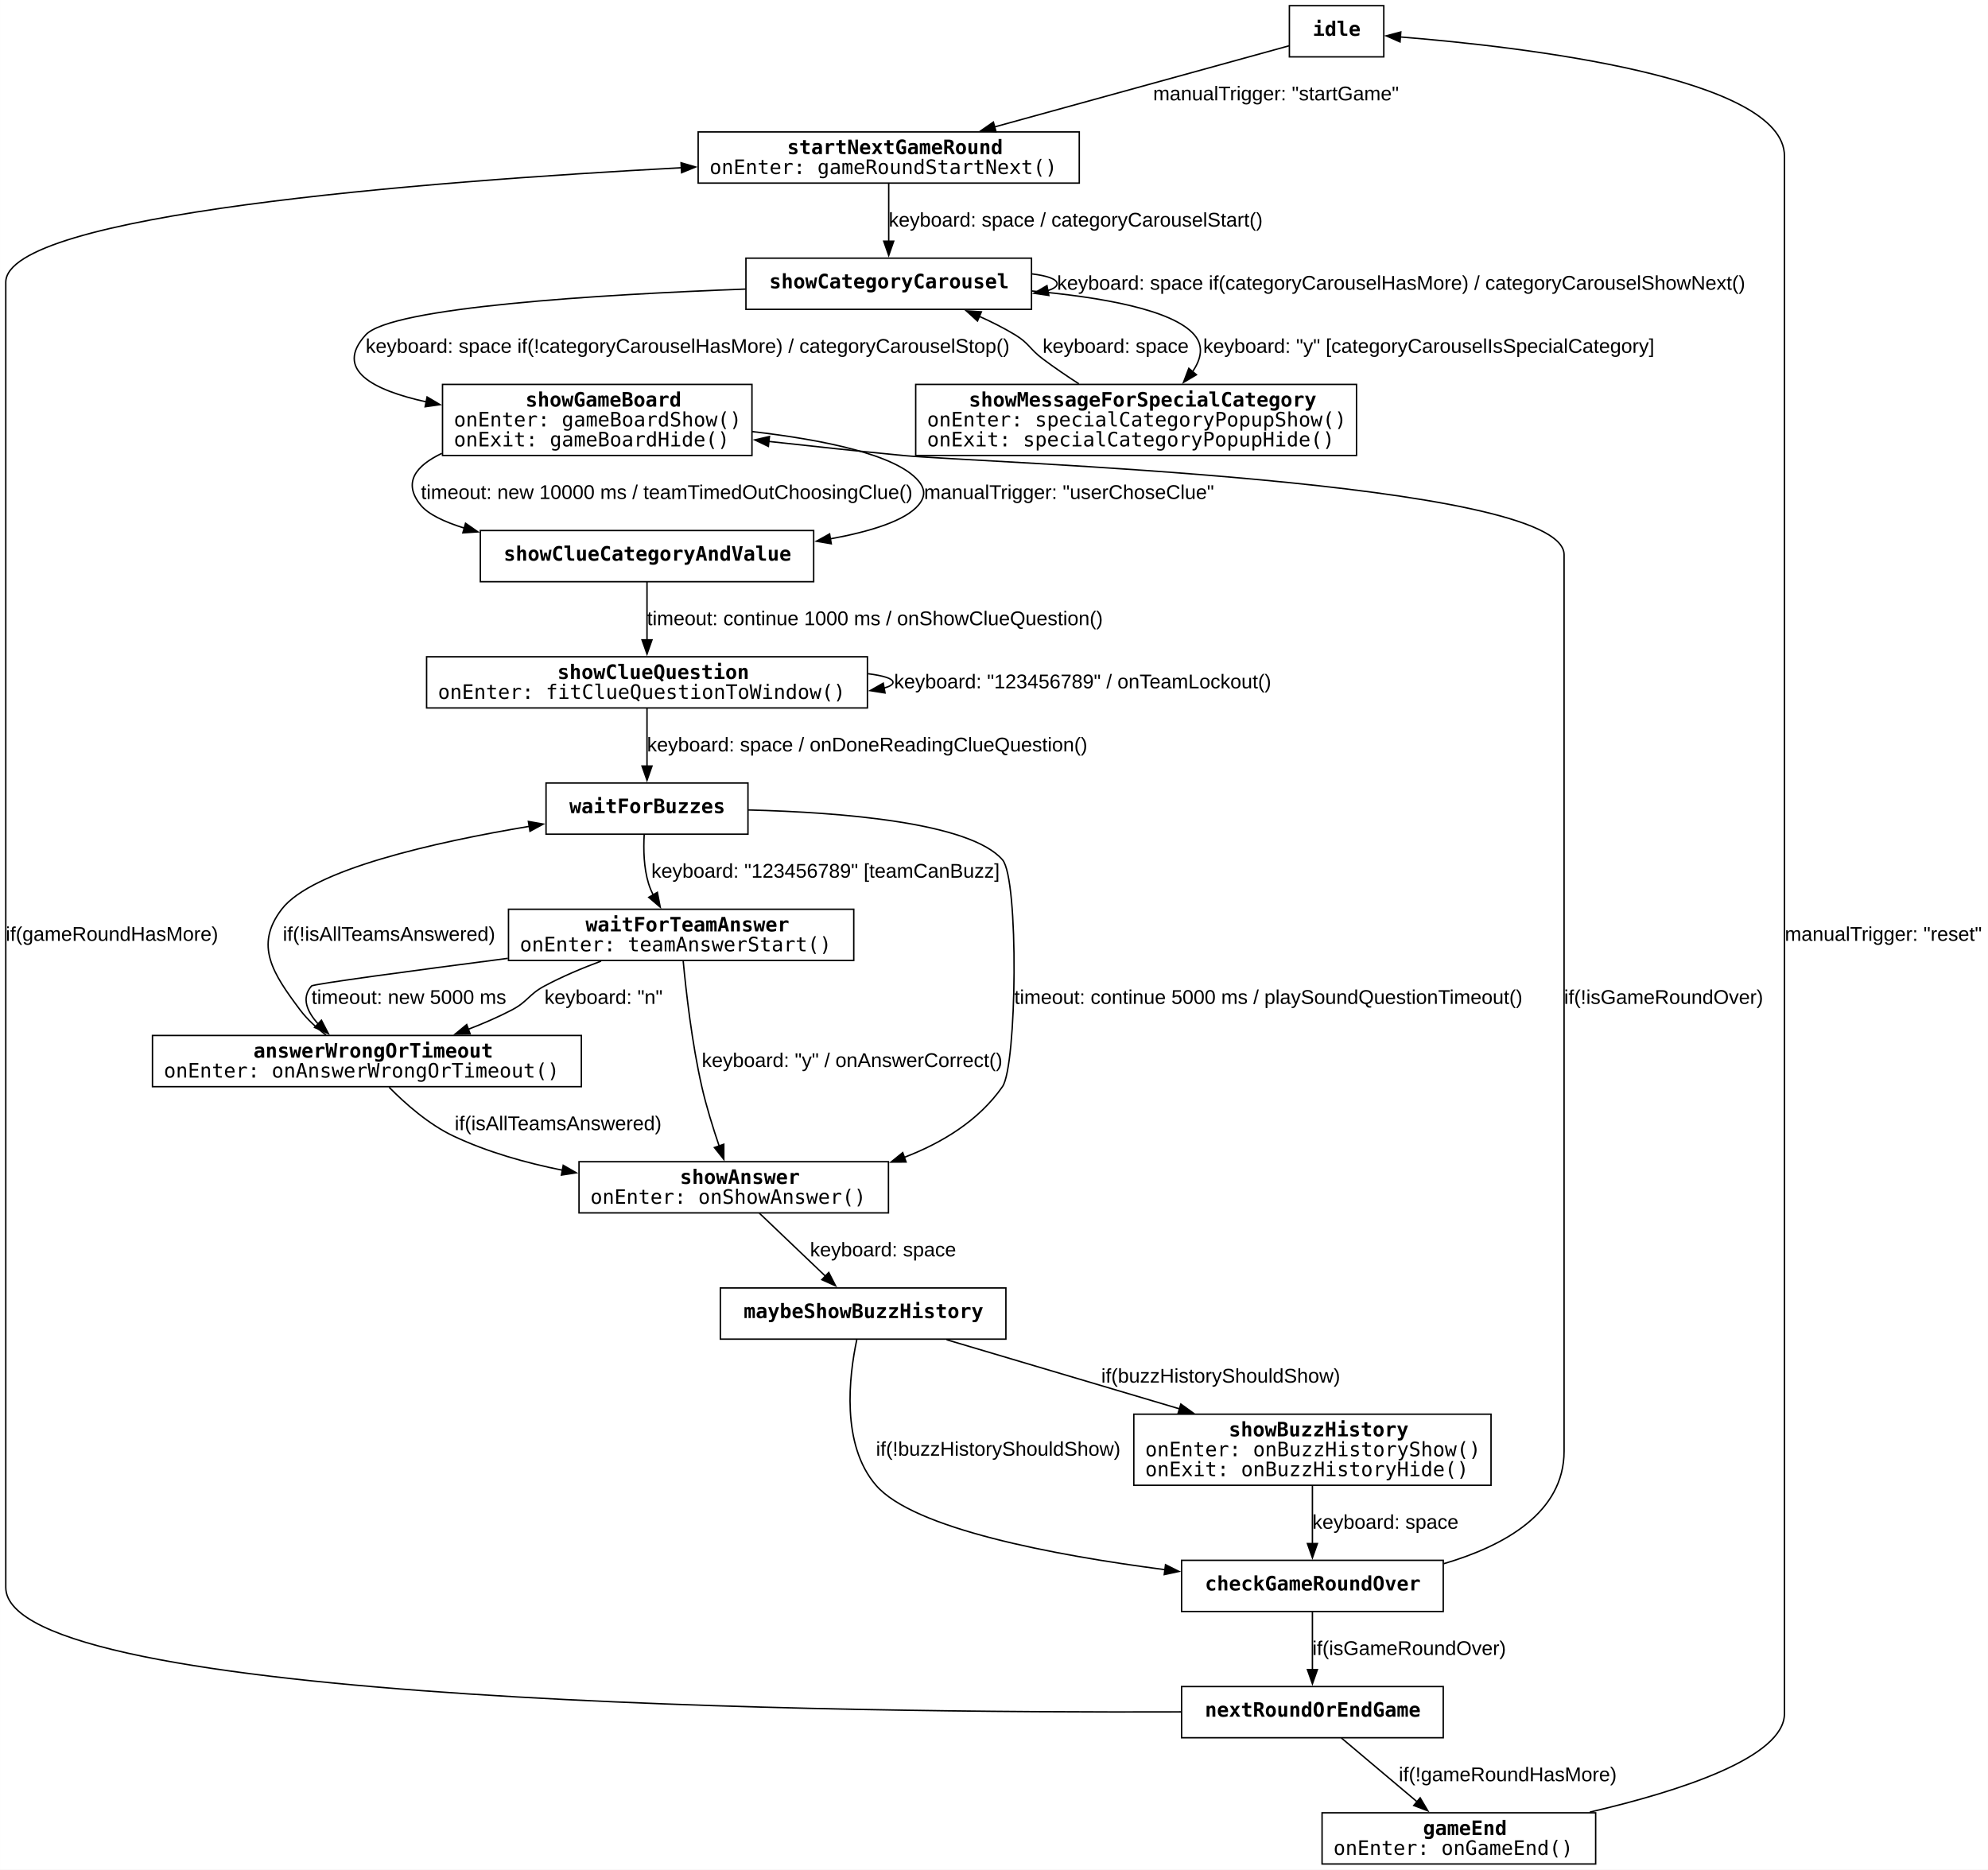
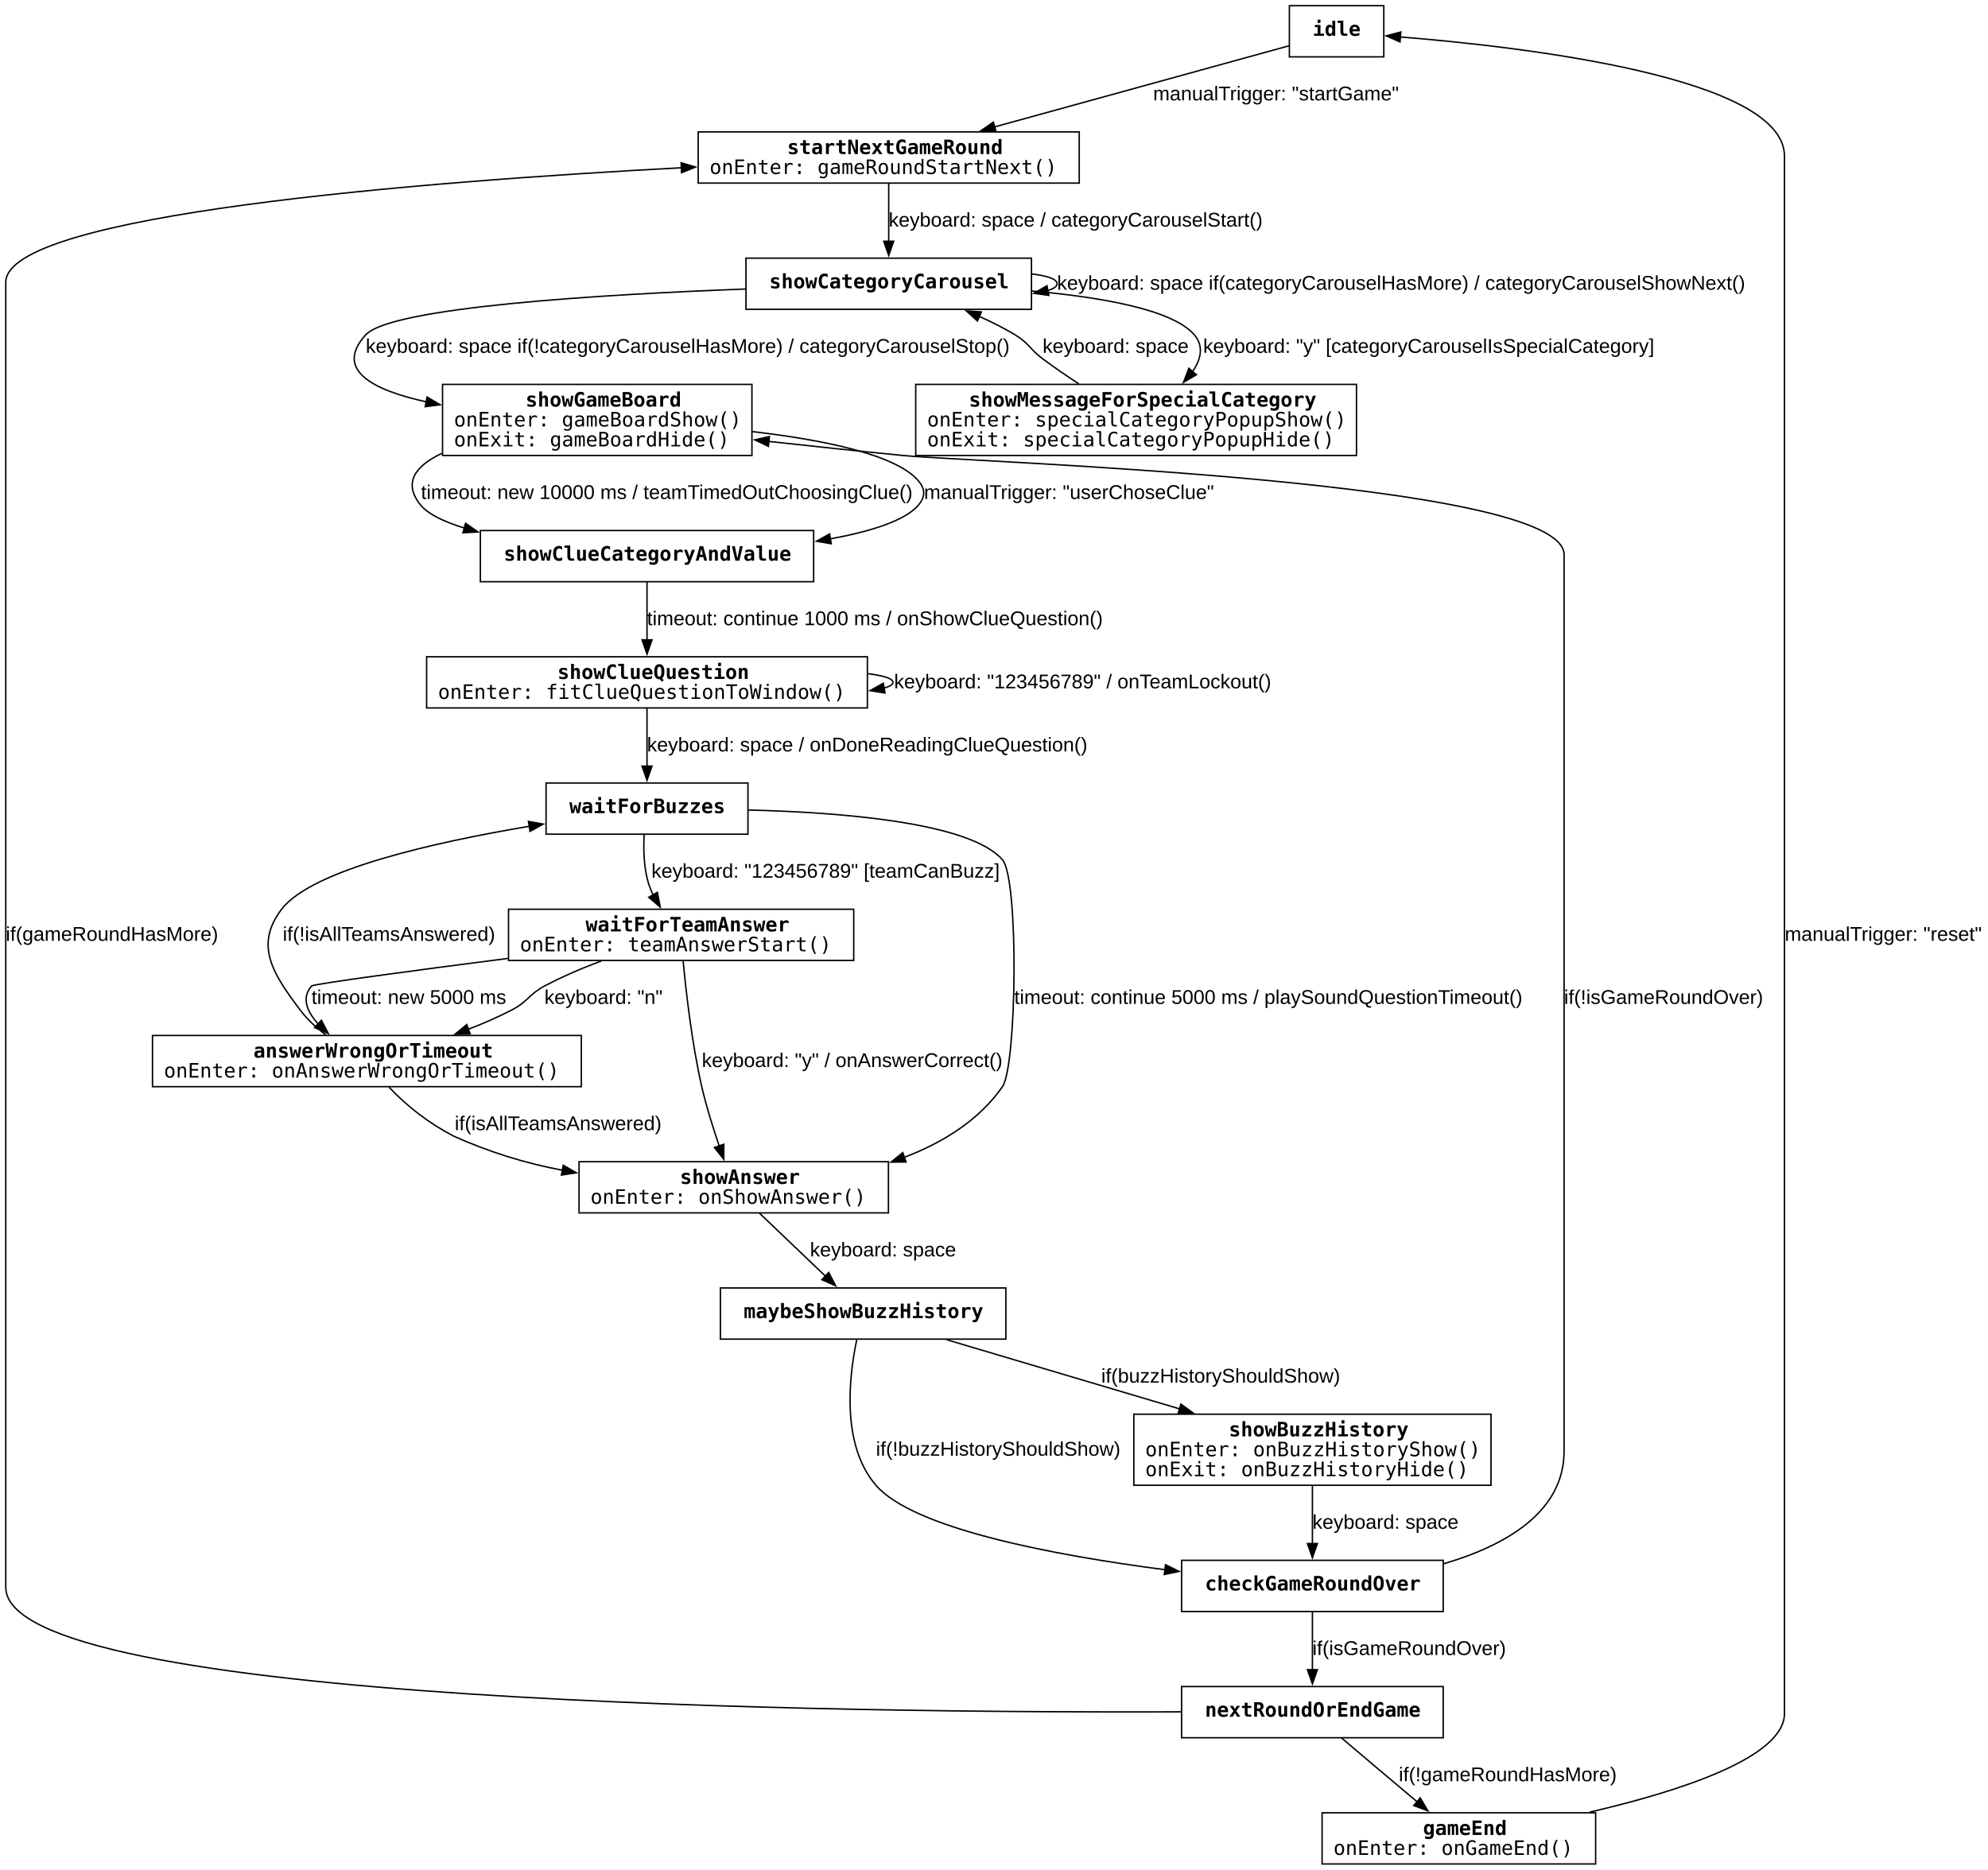
- <svg xmlns="http://www.w3.org/2000/svg" width="1398pt" height="1315pt" viewBox="0.00 0.00 1398.10 1315.20">
-   <g id="jeopardy" class="graph" transform="scale(1 1) rotate(0) translate(4 1311.2)">
-     <polygon fill="white" stroke="none" points="-4,4 -4,-1311.2 1394.1,-1311.2 1394.1,4 -4,4" />
-     <g id="idle" class="node">
-       <polygon fill="none" stroke="black" points="969.2,-1307.2 902.8,-1307.2 902.8,-1271.2 969.2,-1271.2 969.2,-1307.2" />
-       <text text-anchor="start" x="910.8" y="-1286" font-family="monospace,monospace" font-size="14.00"> </text>
-       <text text-anchor="start" x="919.2" y="-1286" font-family="monospace,monospace" font-weight="bold" font-size="14.00">idle</text>
-       <text text-anchor="start" x="952.8" y="-1286" font-family="monospace,monospace" font-size="14.00"> </text>
-     </g>
-     <g id="startNextGameRound" class="node">
-       <polygon fill="none" stroke="black" points="755.02,-1218.4 486.98,-1218.4 486.98,-1182.4 755.02,-1182.4 755.02,-1218.4" />
-       <text text-anchor="start" x="541.19" y="-1202.8" font-family="monospace,monospace" font-size="14.00"> </text>
-       <text text-anchor="start" x="549.59" y="-1202.8" font-family="monospace,monospace" font-weight="bold" font-size="14.00">startNextGameRound</text>
-       <text text-anchor="start" x="494.98" y="-1188.8" font-family="monospace,monospace" font-size="14.00">onEnter: gameRoundStartNext() </text>
-     </g>
-     <g id="idle_to_startNextGameRound" class="edge">
-       <path fill="none" stroke="black" d="M902.59,-1278.99C853.54,-1265.48 760.78,-1239.92 695.14,-1221.83" />
-       <polygon fill="black" stroke="black" points="696.47,-1218.57 685.9,-1219.28 694.61,-1225.32 696.47,-1218.57" />
-       <text text-anchor="middle" x="893.38" y="-1240.6" font-family="Arial" font-size="14.00">manualTrigger: "startGame"</text>
-     </g>
-     <g id="showCategoryCarousel" class="node">
-       <polygon fill="none" stroke="black" points="721.42,-1129.6 520.58,-1129.6 520.58,-1093.6 721.42,-1093.6 721.42,-1129.6" />
-       <text text-anchor="start" x="528.58" y="-1108.4" font-family="monospace,monospace" font-size="14.00"> </text>
-       <text text-anchor="start" x="536.99" y="-1108.4" font-family="monospace,monospace" font-weight="bold" font-size="14.00">showCategoryCarousel</text>
-       <text text-anchor="start" x="705.01" y="-1108.4" font-family="monospace,monospace" font-size="14.00"> </text>
-     </g>
-     <g id="startNextGameRound_to_showCategoryCarousel" class="edge">
-       <path fill="none" stroke="black" d="M621,-1182.25C621,-1170.56 621,-1154.79 621,-1141.22" />
-       <polygon fill="black" stroke="black" points="624.5,-1141.52 621,-1131.52 617.5,-1141.52 624.5,-1141.52" />
-       <text text-anchor="middle" x="752.51" y="-1151.8" font-family="Arial" font-size="14.00">keyboard: space / categoryCarouselStart()</text>
-     </g>
-     <g id="showCategoryCarousel_to_showCategoryCarousel" class="edge">
-       <path fill="none" stroke="black" d="M721.64,-1118.55C732.46,-1117.21 739.42,-1114.9 739.42,-1111.6 739.42,-1109.64 736.96,-1108.03 732.71,-1106.76" />
-       <polygon fill="black" stroke="black" points="733.61,-1103.37 723.13,-1104.93 732.29,-1110.25 733.61,-1103.37" />
-       <text text-anchor="middle" x="981.41" y="-1107.4" font-family="Arial" font-size="14.00">keyboard: space if(categoryCarouselHasMore) / categoryCarouselShowNext()</text>
-     </g>
-     <g id="showMessageForSpecialCategory" class="node">
-       <polygon fill="none" stroke="black" points="950.02,-1040.8 639.98,-1040.8 639.98,-990.8 950.02,-990.8 950.02,-1040.8" />
-       <text text-anchor="start" x="668.98" y="-1025.2" font-family="monospace,monospace" font-size="14.00"> </text>
-       <text text-anchor="start" x="677.38" y="-1025.2" font-family="monospace,monospace" font-weight="bold" font-size="14.00">showMessageForSpecialCategory</text>
-       <text text-anchor="start" x="647.98" y="-1011.2" font-family="monospace,monospace" font-size="14.00">onEnter: specialCategoryPopupShow()</text>
-       <text text-anchor="start" x="647.98" y="-997.2" font-family="monospace,monospace" font-size="14.00">onExit: specialCategoryPopupHide() </text>
-     </g>
-     <g id="showCategoryCarousel_to_showMessageForSpecialCategory" class="edge">
-       <path fill="none" stroke="black" d="M721.72,-1106.5C770.1,-1102.2 820.84,-1093.43 836,-1075.6 842.82,-1067.58 840.65,-1058.44 834.7,-1049.79" />
-       <polygon fill="black" stroke="black" points="837.42,-1047.59 828.31,-1042.19 832.06,-1052.09 837.42,-1047.59" />
-       <text text-anchor="middle" x="1000.83" y="-1063" font-family="Arial" font-size="14.00">keyboard: "y" [categoryCarouselIsSpecialCategory] </text>
-     </g>
-     <g id="showGameBoard" class="node">
-       <polygon fill="none" stroke="black" points="524.82,-1040.8 307.18,-1040.8 307.18,-990.8 524.82,-990.8 524.82,-1040.8" />
-       <text text-anchor="start" x="357.19" y="-1025.2" font-family="monospace,monospace" font-size="14.00"> </text>
-       <text text-anchor="start" x="365.59" y="-1025.2" font-family="monospace,monospace" font-weight="bold" font-size="14.00">showGameBoard</text>
-       <text text-anchor="start" x="315.18" y="-1011.2" font-family="monospace,monospace" font-size="14.00">onEnter: gameBoardShow()</text>
-       <text text-anchor="start" x="315.18" y="-997.2" font-family="monospace,monospace" font-size="14.00">onExit: gameBoardHide() </text>
-     </g>
-     <g id="showCategoryCarousel_to_showGameBoard" class="edge">
-       <path fill="none" stroke="black" d="M520.41,-1107.86C417.72,-1104.01 270.88,-1095.12 253.13,-1075.6 230.86,-1051.1 257.9,-1036.8 295.94,-1028.46" />
-       <polygon fill="black" stroke="black" points="296.33,-1031.95 305.45,-1026.55 294.96,-1025.08 296.33,-1031.95" />
-       <text text-anchor="middle" x="479.57" y="-1063" font-family="Arial" font-size="14.00">keyboard: space if(!categoryCarouselHasMore) / categoryCarouselStop()</text>
-     </g>
-     <g id="showMessageForSpecialCategory_to_showCategoryCarousel" class="edge">
-       <path fill="none" stroke="black" d="M754.73,-1041.19C746.17,-1046.75 737.29,-1052.79 729.27,-1058.8 720.18,-1065.61 719.71,-1069.7 710,-1075.6 702.04,-1080.43 693.31,-1084.83 684.51,-1088.74" />
-       <polygon fill="black" stroke="black" points="683.43,-1085.4 675.59,-1092.53 686.16,-1091.84 683.43,-1085.4" />
-       <text text-anchor="middle" x="780.63" y="-1063" font-family="Arial" font-size="14.00">keyboard: space</text>
-     </g>
-     <g id="showClueCategoryAndValue" class="node">
-       <polygon fill="none" stroke="black" points="568.22,-938 333.78,-938 333.78,-902 568.22,-902 568.22,-938" />
-       <text text-anchor="start" x="341.78" y="-916.8" font-family="monospace,monospace" font-size="14.00"> </text>
-       <text text-anchor="start" x="350.18" y="-916.8" font-family="monospace,monospace" font-weight="bold" font-size="14.00">showClueCategoryAndValue</text>
-       <text text-anchor="start" x="551.82" y="-916.8" font-family="monospace,monospace" font-size="14.00"> </text>
-     </g>
-     <g id="showGameBoard_to_showClueCategoryAndValue" class="edge">
-       <path fill="none" stroke="black" d="M525.07,-1007.6C575.02,-1001.81 626.53,-991.41 642,-972.8 646.77,-967.06 646.78,-961.74 642,-956 632.74,-944.89 608.24,-937.3 579.75,-932.11" />
-       <polygon fill="black" stroke="black" points="580.59,-928.7 570.15,-930.49 579.43,-935.61 580.59,-928.7" />
-       <text text-anchor="middle" x="747.82" y="-960.2" font-family="Arial" font-size="14.00">manualTrigger: "userChoseClue"</text>
-     </g>
-     <g id="showGameBoard_to_showClueCategoryAndValue" class="edge">
-       <path fill="none" stroke="black" d="M306.72,-992.3C288.45,-983.6 279.02,-971.81 291.73,-956 296.98,-949.48 308.3,-944.1 322.61,-939.68" />
-       <polygon fill="black" stroke="black" points="323.37,-943.11 332.06,-937.05 321.49,-936.37 323.37,-943.11" />
-       <text text-anchor="middle" x="464.87" y="-960.2" font-family="Arial" font-size="14.00">timeout: new 10000 ms / teamTimedOutChoosingClue()</text>
-     </g>
-     <g id="showClueQuestion" class="node">
-       <polygon fill="none" stroke="black" points="606.02,-849.2 295.98,-849.2 295.98,-813.2 606.02,-813.2 606.02,-849.2" />
-       <text text-anchor="start" x="379.59" y="-833.6" font-family="monospace,monospace" font-size="14.00"> </text>
-       <text text-anchor="start" x="387.99" y="-833.6" font-family="monospace,monospace" font-weight="bold" font-size="14.00">showClueQuestion</text>
-       <text text-anchor="start" x="303.98" y="-819.6" font-family="monospace,monospace" font-size="14.00">onEnter: fitClueQuestionToWindow() </text>
-     </g>
-     <g id="showClueCategoryAndValue_to_showClueQuestion" class="edge">
-       <path fill="none" stroke="black" d="M451,-901.85C451,-890.16 451,-874.39 451,-860.82" />
-       <polygon fill="black" stroke="black" points="454.5,-861.12 451,-851.12 447.5,-861.12 454.5,-861.12" />
-       <text text-anchor="middle" x="611.31" y="-871.4" font-family="Arial" font-size="14.00">timeout: continue 1000 ms / onShowClueQuestion()</text>
-     </g>
-     <g id="showClueQuestion_to_showClueQuestion" class="edge">
-       <path fill="none" stroke="black" d="M606.45,-837.28C617.37,-835.89 624.02,-833.87 624.02,-831.2 624.02,-829.62 621.68,-828.26 617.49,-827.13" />
-       <polygon fill="black" stroke="black" points="618.41,-823.74 607.94,-825.39 617.15,-830.62 618.41,-823.74" />
-       <text text-anchor="middle" x="757.41" y="-827" font-family="Arial" font-size="14.00">keyboard: "123456789" / onTeamLockout()</text>
-     </g>
-     <g id="waitForBuzzes" class="node">
-       <polygon fill="none" stroke="black" points="522.01,-760.4 379.99,-760.4 379.99,-724.4 522.01,-724.4 522.01,-760.4" />
-       <text text-anchor="start" x="387.99" y="-739.2" font-family="monospace,monospace" font-size="14.00"> </text>
-       <text text-anchor="start" x="396.39" y="-739.2" font-family="monospace,monospace" font-weight="bold" font-size="14.00">waitForBuzzes</text>
-       <text text-anchor="start" x="505.61" y="-739.2" font-family="monospace,monospace" font-size="14.00"> </text>
-     </g>
-     <g id="showClueQuestion_to_waitForBuzzes" class="edge">
-       <path fill="none" stroke="black" d="M451,-813.05C451,-801.36 451,-785.59 451,-772.02" />
-       <polygon fill="black" stroke="black" points="454.5,-772.32 451,-762.32 447.5,-772.32 454.5,-772.32" />
-       <text text-anchor="middle" x="605.87" y="-782.6" font-family="Arial" font-size="14.00">keyboard: space / onDoneReadingClueQuestion()</text>
-     </g>
-     <g id="waitForTeamAnswer" class="node">
-       <polygon fill="none" stroke="black" points="596.42,-671.6 353.58,-671.6 353.58,-635.6 596.42,-635.6 596.42,-671.6" />
-       <text text-anchor="start" x="399.39" y="-656" font-family="monospace,monospace" font-size="14.00"> </text>
-       <text text-anchor="start" x="407.79" y="-656" font-family="monospace,monospace" font-weight="bold" font-size="14.00">waitForTeamAnswer</text>
-       <text text-anchor="start" x="361.58" y="-642" font-family="monospace,monospace" font-size="14.00">onEnter: teamAnswerStart() </text>
-     </g>
-     <g id="waitForBuzzes_to_waitForTeamAnswer" class="edge">
-       <path fill="none" stroke="black" d="M449.03,-724.23C448.43,-713.95 448.66,-700.77 452.12,-689.6 452.97,-686.87 454.1,-684.15 455.4,-681.51" />
-       <polygon fill="black" stroke="black" points="458.28,-683.5 460.29,-673.1 452.24,-679.98 458.28,-683.5" />
-       <text text-anchor="middle" x="576.56" y="-693.8" font-family="Arial" font-size="14.00">keyboard: "123456789" [teamCanBuzz] </text>
-     </g>
-     <g id="showAnswer" class="node">
-       <polygon fill="none" stroke="black" points="620.82,-494 403.18,-494 403.18,-458 620.82,-458 620.82,-494" />
-       <text text-anchor="start" x="465.79" y="-478.4" font-family="monospace,monospace" font-size="14.00"> </text>
-       <text text-anchor="start" x="474.19" y="-478.4" font-family="monospace,monospace" font-weight="bold" font-size="14.00">showAnswer</text>
-       <text text-anchor="start" x="411.18" y="-464.4" font-family="monospace,monospace" font-size="14.00">onEnter: onShowAnswer() </text>
-     </g>
-     <g id="waitForBuzzes_to_showAnswer" class="edge">
-       <path fill="none" stroke="black" d="M522.25,-741.44C587.8,-739.78 678.21,-732.61 701,-706.4 712.64,-693.02 711.14,-561.35 701,-546.8 684.5,-523.11 658.98,-507.44 631.99,-497.08" />
-       <polygon fill="black" stroke="black" points="633.2,-493.8 622.61,-493.74 630.85,-500.39 633.2,-493.8" />
-       <text text-anchor="middle" x="888.03" y="-605" font-family="Arial" font-size="14.00">timeout: continue 5000 ms / playSoundQuestionTimeout()</text>
-     </g>
-     <g id="waitForTeamAnswer_to_showAnswer" class="edge">
-       <path fill="none" stroke="black" d="M476.45,-635.21C478.43,-614.1 482.54,-577.53 489.54,-546.8 492.73,-532.83 497.45,-517.65 501.75,-505.03" />
-       <polygon fill="black" stroke="black" points="505.01,-506.29 505.01,-495.69 498.41,-503.97 505.01,-506.29" />
-       <text text-anchor="middle" x="595.27" y="-560.6" font-family="Arial" font-size="14.00">keyboard: "y" / onAnswerCorrect()</text>
-     </g>
-     <g id="answerWrongOrTimeout" class="node">
-       <polygon fill="none" stroke="black" points="404.82,-582.8 103.18,-582.8 103.18,-546.8 404.82,-546.8 404.82,-582.8" />
-       <text text-anchor="start" x="165.79" y="-567.2" font-family="monospace,monospace" font-size="14.00"> </text>
-       <text text-anchor="start" x="174.19" y="-567.2" font-family="monospace,monospace" font-weight="bold" font-size="14.00">answerWrongOrTimeout</text>
-       <text text-anchor="start" x="111.18" y="-553.2" font-family="monospace,monospace" font-size="14.00">onEnter: onAnswerWrongOrTimeout() </text>
-     </g>
-     <g id="waitForTeamAnswer_to_answerWrongOrTimeout" class="edge">
-       <path fill="none" stroke="black" d="M418.7,-635.12C405.33,-630.15 391.35,-624.26 378.9,-617.6 367.77,-611.65 367.19,-606.65 356,-600.8 346.29,-595.73 335.7,-591.14 325.12,-587.09" />
-       <polygon fill="black" stroke="black" points="326.61,-583.91 316.01,-583.74 324.19,-590.48 326.61,-583.91" />
-       <text text-anchor="middle" x="420.45" y="-605" font-family="Arial" font-size="14.00">keyboard: "n"</text>
-     </g>
-     <g id="waitForTeamAnswer_to_answerWrongOrTimeout" class="edge">
-       <path fill="none" stroke="black" d="M353.12,-637.06C286.14,-628.38 216.29,-619.02 215.04,-617.6 207.67,-609.17 211.92,-599.46 219.87,-590.75" />
-       <polygon fill="black" stroke="black" points="222.01,-593.54 226.88,-584.13 217.21,-588.45 222.01,-593.54" />
-       <text text-anchor="middle" x="283.52" y="-605" font-family="Arial" font-size="14.00">timeout: new 5000 ms</text>
-     </g>
-     <g id="maybeShowBuzzHistory" class="node">
-       <polygon fill="none" stroke="black" points="703.42,-405.2 502.58,-405.2 502.58,-369.2 703.42,-369.2 703.42,-405.2" />
-       <text text-anchor="start" x="510.58" y="-384" font-family="monospace,monospace" font-size="14.00"> </text>
-       <text text-anchor="start" x="518.99" y="-384" font-family="monospace,monospace" font-weight="bold" font-size="14.00">maybeShowBuzzHistory</text>
-       <text text-anchor="start" x="687.01" y="-384" font-family="monospace,monospace" font-size="14.00"> </text>
-     </g>
-     <g id="showAnswer_to_maybeShowBuzzHistory" class="edge">
-       <path fill="none" stroke="black" d="M529.98,-457.85C543.35,-445.09 561.81,-427.49 576.82,-413.17" />
-       <polygon fill="black" stroke="black" points="578.83,-416.09 583.65,-406.66 574,-411.02 578.83,-416.09" />
-       <text text-anchor="middle" x="617.02" y="-427.4" font-family="Arial" font-size="14.00">keyboard: space</text>
-     </g>
-     <g id="answerWrongOrTimeout_to_waitForBuzzes" class="edge">
-       <path fill="none" stroke="black" d="M225.31,-583.08C218.62,-588.13 212,-594.12 207,-600.8 187.82,-626.4 174.65,-646.19 194.08,-671.6 215.38,-699.47 301.76,-718.83 368.54,-729.97" />
-       <polygon fill="black" stroke="black" points="367.57,-733.36 378.01,-731.51 368.7,-726.45 367.57,-733.36" />
-       <text text-anchor="middle" x="269.54" y="-649.4" font-family="Arial" font-size="14.00">if(!isAllTeamsAnswered)</text>
-     </g>
-     <g id="answerWrongOrTimeout_to_showAnswer" class="edge">
-       <path fill="none" stroke="black" d="M269.62,-546.38C281.03,-534.79 297.5,-520.22 314.97,-512 338.69,-500.83 365.55,-493.21 391.63,-488" />
-       <polygon fill="black" stroke="black" points="392.08,-491.48 401.26,-486.2 390.79,-484.6 392.08,-491.48" />
-       <text text-anchor="middle" x="388.48" y="-516.2" font-family="Arial" font-size="14.00">if(isAllTeamsAnswered)</text>
-     </g>
-     <g id="showBuzzHistory" class="node">
-       <polygon fill="none" stroke="black" points="1044.62,-316.4 793.38,-316.4 793.38,-266.4 1044.62,-266.4 1044.62,-316.4" />
-       <text text-anchor="start" x="851.79" y="-300.8" font-family="monospace,monospace" font-size="14.00"> </text>
-       <text text-anchor="start" x="860.19" y="-300.8" font-family="monospace,monospace" font-weight="bold" font-size="14.00">showBuzzHistory</text>
-       <text text-anchor="start" x="801.38" y="-286.8" font-family="monospace,monospace" font-size="14.00">onEnter: onBuzzHistoryShow()</text>
-       <text text-anchor="start" x="801.38" y="-272.8" font-family="monospace,monospace" font-size="14.00">onExit: onBuzzHistoryHide() </text>
-     </g>
-     <g id="maybeShowBuzzHistory_to_showBuzzHistory" class="edge">
-       <path fill="none" stroke="black" d="M661.7,-368.78C707.7,-355.12 772.59,-335.86 825.7,-320.1" />
-       <polygon fill="black" stroke="black" points="826.45,-323.52 835.04,-317.32 824.46,-316.81 826.45,-323.52" />
-       <text text-anchor="middle" x="854.51" y="-338.6" font-family="Arial" font-size="14.00">if(buzzHistoryShouldShow)</text>
-     </g>
-     <g id="checkGameRoundOver" class="node">
-       <polygon fill="none" stroke="black" points="1011.01,-213.6 826.99,-213.6 826.99,-177.6 1011.01,-177.6 1011.01,-213.6" />
-       <text text-anchor="start" x="834.99" y="-192.4" font-family="monospace,monospace" font-size="14.00"> </text>
-       <text text-anchor="start" x="843.39" y="-192.4" font-family="monospace,monospace" font-weight="bold" font-size="14.00">checkGameRoundOver</text>
-       <text text-anchor="start" x="994.61" y="-192.4" font-family="monospace,monospace" font-size="14.00"> </text>
-     </g>
-     <g id="maybeShowBuzzHistory_to_checkGameRoundOver" class="edge">
-       <path fill="none" stroke="black" d="M598.53,-368.74C593.08,-343.04 587.4,-295 612.04,-266.4 638.44,-235.77 736.88,-217.23 815.25,-207.03" />
-       <polygon fill="black" stroke="black" points="815.68,-210.51 825.16,-205.78 814.8,-203.56 815.68,-210.51" />
-       <text text-anchor="middle" x="698.02" y="-287.2" font-family="Arial" font-size="14.00">if(!buzzHistoryShouldShow)</text>
-     </g>
-     <g id="showBuzzHistory_to_checkGameRoundOver" class="edge">
-       <path fill="none" stroke="black" d="M919,-266.24C919,-253.69 919,-238.27 919,-225.14" />
-       <polygon fill="black" stroke="black" points="922.5,-225.38 919,-215.38 915.5,-225.38 922.5,-225.38" />
-       <text text-anchor="middle" x="970.37" y="-235.8" font-family="Arial" font-size="14.00">keyboard: space</text>
-     </g>
-     <g id="checkGameRoundOver_to_showGameBoard" class="edge">
-       <path fill="none" stroke="black" d="M1011.39,-211.23C1054.3,-223.83 1096,-247.19 1096,-290.4 1096,-921 1096,-921 1096,-921 1096,-973.25 683.01,-985.8 631,-990.8 600.37,-993.75 567.32,-997.26 536.54,-1000.69" />
-       <polygon fill="black" stroke="black" points="536.36,-997.18 526.81,-1001.77 537.14,-1004.14 536.36,-997.18" />
-       <text text-anchor="middle" x="1166.02" y="-605" font-family="Arial" font-size="14.00">if(!isGameRoundOver)</text>
-     </g>
-     <g id="nextRoundOrEndGame" class="node">
-       <polygon fill="none" stroke="black" points="1011.01,-124.8 826.99,-124.8 826.99,-88.8 1011.01,-88.8 1011.01,-124.8" />
-       <text text-anchor="start" x="834.99" y="-103.6" font-family="monospace,monospace" font-size="14.00"> </text>
-       <text text-anchor="start" x="843.39" y="-103.6" font-family="monospace,monospace" font-weight="bold" font-size="14.00">nextRoundOrEndGame</text>
-       <text text-anchor="start" x="994.61" y="-103.6" font-family="monospace,monospace" font-size="14.00"> </text>
-     </g>
-     <g id="checkGameRoundOver_to_nextRoundOrEndGame" class="edge">
-       <path fill="none" stroke="black" d="M919,-177.45C919,-165.76 919,-149.99 919,-136.42" />
-       <polygon fill="black" stroke="black" points="922.5,-136.72 919,-126.72 915.5,-136.72 922.5,-136.72" />
-       <text text-anchor="middle" x="987.08" y="-147" font-family="Arial" font-size="14.00">if(isGameRoundOver)</text>
-     </g>
-     <g id="nextRoundOrEndGame_to_startNextGameRound" class="edge">
-       <path fill="none" stroke="black" d="M826.68,-106.99C593.63,-106.17 0,-112.17 0,-194.6 0,-1112.6 0,-1112.6 0,-1112.6 0,-1160.35 291.69,-1183.42 475.25,-1193.21" />
-       <polygon fill="black" stroke="black" points="474.95,-1196.7 485.12,-1193.73 475.32,-1189.71 474.95,-1196.7" />
-       <text text-anchor="middle" x="74.7" y="-649.4" font-family="Arial" font-size="14.00">if(gameRoundHasMore)</text>
-     </g>
-     <g id="gameEnd" class="node">
-       <polygon fill="none" stroke="black" points="1118.21,-36 925.79,-36 925.79,0 1118.21,0 1118.21,-36" />
-       <text text-anchor="start" x="988.39" y="-20.4" font-family="monospace,monospace" font-size="14.00"> </text>
-       <text text-anchor="start" x="996.8" y="-20.4" font-family="monospace,monospace" font-weight="bold" font-size="14.00">gameEnd</text>
-       <text text-anchor="start" x="933.79" y="-6.4" font-family="monospace,monospace" font-size="14.00">onEnter: onGameEnd() </text>
-     </g>
-     <g id="nextRoundOrEndGame_to_gameEnd" class="edge">
-       <path fill="none" stroke="black" d="M939.35,-88.65C954.63,-75.78 975.76,-57.97 992.83,-43.58" />
-       <polygon fill="black" stroke="black" points="994.79,-46.51 1000.18,-37.39 990.28,-41.15 994.79,-46.51" />
-       <text text-anchor="middle" x="1056.37" y="-58.2" font-family="Arial" font-size="14.00">if(!gameRoundHasMore)</text>
-     </g>
-     <g id="gameEnd_to_idle" class="edge">
-       <path fill="none" stroke="black" d="M1114.15,-36.5C1177.79,-51.3 1251,-75.03 1251,-105.8 1251,-1201.4 1251,-1201.4 1251,-1201.4 1251,-1256.79 1067.72,-1278.18 980.76,-1285.21" />
-       <polygon fill="black" stroke="black" points="980.62,-1281.71 970.92,-1285.98 981.16,-1288.69 980.62,-1281.71" />
-       <text text-anchor="middle" x="1320.55" y="-649.4" font-family="Arial" font-size="14.00">manualTrigger: "reset"</text>
+ <svg xmlns="http://www.w3.org/2000/svg" width="1864" height="1315pt" viewBox="0 0 1398.1 1315.2">
+   <g class="graph" transform="translate(4 1311.2)">
+     <path fill="#fff" d="M-4 4v-1315.2h1398.1V4H-4z" />
+     <g class="node">
+       <path fill="none" stroke="#000" d="M969.2-1307.2h-66.4v36h66.4v-36z" />
+       <text x="910.8" y="-1286" font-family="monospace,monospace" font-size="14"> </text>
+       <text x="919.2" y="-1286" font-family="monospace,monospace" font-weight="bold" font-size="14">idle</text>
+       <text x="952.8" y="-1286" font-family="monospace,monospace" font-size="14"> </text>
+     </g>
+     <g class="node">
+       <path fill="none" stroke="#000" d="M755-1218.4H487v36h268v-36z" />
+       <text x="541.2" y="-1202.8" font-family="monospace,monospace" font-size="14"> </text>
+       <text x="549.6" y="-1202.8" font-family="monospace,monospace" font-weight="bold" font-size="14">startNextGameRound</text>
+       <text x="495" y="-1188.8" font-family="monospace,monospace" font-size="14">onEnter: gameRoundStartNext() </text>
+     </g>
+     <g class="edge">
+       <path fill="none" stroke="#000" d="M902.6-1279 695-1221.8" />
+       <path stroke="#000" d="m696.5-1218.6-10.6-.7 8.7-6 1.9 6.7z" />
+       <text text-anchor="middle" x="893.4" y="-1240.6" font-family="Arial" font-size="14">manualTrigger: "startGame"</text>
+     </g>
+     <g class="node">
+       <path fill="none" stroke="#000" d="M721.4-1129.6H520.6v36h200.8v-36z" />
+       <text x="528.6" y="-1108.4" font-family="monospace,monospace" font-size="14"> </text>
+       <text x="537" y="-1108.4" font-family="monospace,monospace" font-weight="bold" font-size="14">showCategoryCarousel</text>
+       <text x="705" y="-1108.4" font-family="monospace,monospace" font-size="14"> </text>
+     </g>
+     <g class="edge">
+       <path fill="none" stroke="#000" d="M621-1182.3v41" />
+       <path stroke="#000" d="m624.5-1141.5-3.5 10-3.5-10h7z" />
+       <text text-anchor="middle" x="752.5" y="-1151.8" font-family="Arial" font-size="14">keyboard: space / categoryCarouselStart()</text>
+     </g>
+     <g class="edge">
+       <path fill="none" stroke="#000" d="M721.6-1118.5c10.9 1.3 17.8 3.6 17.8 6.9 0 2-2.4 3.6-6.7 4.8" />
+       <path stroke="#000" d="m733.6-1103.4-10.5-1.5 9.2-5.3 1.3 6.8z" />
+       <text text-anchor="middle" x="981.4" y="-1107.4" font-family="Arial" font-size="14">keyboard: space if(categoryCarouselHasMore) / categoryCarouselShowNext()</text>
+     </g>
+     <g class="node">
+       <path fill="none" stroke="#000" d="M950-1040.8H640v50h310v-50z" />
+       <text x="669" y="-1025.2" font-family="monospace,monospace" font-size="14"> </text>
+       <text x="677.4" y="-1025.2" font-family="monospace,monospace" font-weight="bold" font-size="14">showMessageForSpecialCategory</text>
+       <text x="648" y="-1011.2" font-family="monospace,monospace" font-size="14">onEnter: specialCategoryPopupShow()</text>
+       <text x="648" y="-997.2" font-family="monospace,monospace" font-size="14">onExit: specialCategoryPopupHide() </text>
+     </g>
+     <g class="edge">
+       <path fill="none" stroke="#000" d="M721.7-1106.5c48.4 4.3 99.1 13 114.3 30.9 6.8 8 4.6 17.2-1.3 25.8" />
+       <path stroke="#000" d="m837.4-1047.6-9.1 5.4 3.8-9.9 5.3 4.5z" />
+       <text text-anchor="middle" x="1000.8" y="-1063" font-family="Arial" font-size="14">keyboard: "y" [categoryCarouselIsSpecialCategory] </text>
+     </g>
+     <g class="node">
+       <path fill="none" stroke="#000" d="M524.8-1040.8H307.2v50h217.6v-50z" />
+       <text x="357.2" y="-1025.2" font-family="monospace,monospace" font-size="14"> </text>
+       <text x="365.6" y="-1025.2" font-family="monospace,monospace" font-weight="bold" font-size="14">showGameBoard</text>
+       <text x="315.2" y="-1011.2" font-family="monospace,monospace" font-size="14">onEnter: gameBoardShow()</text>
+       <text x="315.2" y="-997.2" font-family="monospace,monospace" font-size="14">onExit: gameBoardHide() </text>
+     </g>
+     <g class="edge">
+       <path fill="none" stroke="#000" d="M520.4-1107.9c-102.7 3.9-249.5 12.8-267.3 32.3-22.2 24.5 4.8 38.8 42.8 47.1" />
+       <path stroke="#000" d="m296.3-1031.9 9.2 5.4-10.5 1.4 1.3-6.8z" />
+       <text text-anchor="middle" x="479.6" y="-1063" font-family="Arial" font-size="14">keyboard: space if(!categoryCarouselHasMore) / categoryCarouselStop()</text>
+     </g>
+     <g class="edge">
+       <path fill="none" stroke="#000" d="M754.7-1041.2a471.8 471.8 0 0 1-25.4-17.6c-9.1-6.8-9.6-10.9-19.3-16.8-8-4.8-16.7-9.2-25.5-13.1" />
+       <path stroke="#000" d="m683.4-1085.4-7.8-7.1 10.6.7-2.8 6.4z" />
+       <text text-anchor="middle" x="780.6" y="-1063" font-family="Arial" font-size="14">keyboard: space</text>
+     </g>
+     <g class="node">
+       <path fill="none" stroke="#000" d="M568.2-938H333.8v36h234.4v-36z" />
+       <text x="341.8" y="-916.8" font-family="monospace,monospace" font-size="14"> </text>
+       <text x="350.2" y="-916.8" font-family="monospace,monospace" font-weight="bold" font-size="14">showClueCategoryAndValue</text>
+       <text x="551.8" y="-916.8" font-family="monospace,monospace" font-size="14"> </text>
+     </g>
+     <g class="edge">
+       <path fill="none" stroke="#000" d="M525-1007.6c50 5.8 101.5 16.2 117 34.8 4.8 5.7 4.8 11 0 16.8-9.3 11.1-33.8 18.7-62.3 23.9" />
+       <path stroke="#000" d="m580.6-928.7-10.4-1.8 9.2-5.1 1.2 6.9z" />
+       <text text-anchor="middle" x="747.8" y="-960.2" font-family="Arial" font-size="14">manualTrigger: "userChoseClue"</text>
+     </g>
+     <g class="edge">
+       <path fill="none" stroke="#000" d="M306.7-992.3c-18.3 8.7-27.7 20.5-15 36.3 5.3 6.5 16.6 11.9 31 16.3" />
+       <path stroke="#000" d="m323.4-943.1 8.7 6.1-10.6.6 1.9-6.7z" />
+       <text text-anchor="middle" x="464.9" y="-960.2" font-family="Arial" font-size="14">timeout: new 10000 ms / teamTimedOutChoosingClue()</text>
+     </g>
+     <g class="node">
+       <path fill="none" stroke="#000" d="M606-849.2H296v36h310v-36z" />
+       <text x="379.6" y="-833.6" font-family="monospace,monospace" font-size="14"> </text>
+       <text x="388" y="-833.6" font-family="monospace,monospace" font-weight="bold" font-size="14">showClueQuestion</text>
+       <text x="304" y="-819.6" font-family="monospace,monospace" font-size="14">onEnter: fitClueQuestionToWindow() </text>
+     </g>
+     <g class="edge">
+       <path fill="none" stroke="#000" d="M451-901.9v41" />
+       <path stroke="#000" d="m454.5-861.1-3.5 10-3.5-10h7z" />
+       <text text-anchor="middle" x="611.3" y="-871.4" font-family="Arial" font-size="14">timeout: continue 1000 ms / onShowClueQuestion()</text>
+     </g>
+     <g class="edge">
+       <path fill="none" stroke="#000" d="M606.5-837.3c10.9 1.4 17.5 3.4 17.5 6.1 0 1.6-2.3 3-6.5 4" />
+       <path stroke="#000" d="m618.4-823.7-10.5-1.7 9.3-5.2 1.2 6.9z" />
+       <text text-anchor="middle" x="757.4" y="-827" font-family="Arial" font-size="14">keyboard: "123456789" / onTeamLockout()</text>
+     </g>
+     <g class="node">
+       <path fill="none" stroke="#000" d="M522-760.4H380v36h142v-36z" />
+       <text x="388" y="-739.2" font-family="monospace,monospace" font-size="14"> </text>
+       <text x="396.4" y="-739.2" font-family="monospace,monospace" font-weight="bold" font-size="14">waitForBuzzes</text>
+       <text x="505.6" y="-739.2" font-family="monospace,monospace" font-size="14"> </text>
+     </g>
+     <g class="edge">
+       <path fill="none" stroke="#000" d="M451-813v41" />
+       <path stroke="#000" d="m454.5-772.3-3.5 10-3.5-10h7z" />
+       <text text-anchor="middle" x="605.9" y="-782.6" font-family="Arial" font-size="14">keyboard: space / onDoneReadingClueQuestion()</text>
+     </g>
+     <g class="node">
+       <path fill="none" stroke="#000" d="M596.4-671.6H353.6v36h242.8v-36z" />
+       <text x="399.4" y="-656" font-family="monospace,monospace" font-size="14"> </text>
+       <text x="407.8" y="-656" font-family="monospace,monospace" font-weight="bold" font-size="14">waitForTeamAnswer</text>
+       <text x="361.6" y="-642" font-family="monospace,monospace" font-size="14">onEnter: teamAnswerStart() </text>
+     </g>
+     <g class="edge">
+       <path fill="none" stroke="#000" d="M449-724.2c-.6 10.3-.3 23.4 3.1 34.6.9 2.7 2 5.5 3.3 8" />
+       <path stroke="#000" d="m458.3-683.5 2 10.4-8.1-6.9 6.1-3.5z" />
+       <text text-anchor="middle" x="576.6" y="-693.8" font-family="Arial" font-size="14">keyboard: "123456789" [teamCanBuzz] </text>
+     </g>
+     <g class="node">
+       <path fill="none" stroke="#000" d="M620.8-494H403.2v36h217.6v-36z" />
+       <text x="465.8" y="-478.4" font-family="monospace,monospace" font-size="14"> </text>
+       <text x="474.2" y="-478.4" font-family="monospace,monospace" font-weight="bold" font-size="14">showAnswer</text>
+       <text x="411.2" y="-464.4" font-family="monospace,monospace" font-size="14">onEnter: onShowAnswer() </text>
+     </g>
+     <g class="edge">
+       <path fill="none" stroke="#000" d="M522.3-741.4c65.5 1.6 156 8.8 178.7 35 11.6 13.4 10.1 145 0 159.6-16.5 23.7-42 39.4-69 49.7" />
+       <path stroke="#000" d="m633.2-493.8-10.6.1 8.3-6.7 2.3 6.6z" />
+       <text text-anchor="middle" x="888" y="-605" font-family="Arial" font-size="14">timeout: continue 5000 ms / playSoundQuestionTimeout()</text>
+     </g>
+     <g class="edge">
+       <path fill="none" stroke="#000" d="M476.4-635.2c2 21.1 6.1 57.7 13.1 88.4 3.2 14 8 29.1 12.3 41.8" />
+       <path stroke="#000" d="M505-506.3v10.6l-6.6-8.3 6.6-2.3z" />
+       <text text-anchor="middle" x="595.3" y="-560.6" font-family="Arial" font-size="14">keyboard: "y" / onAnswerCorrect()</text>
+     </g>
+     <g class="node">
+       <path fill="none" stroke="#000" d="M404.8-582.8H103.2v36h301.6v-36z" />
+       <text x="165.8" y="-567.2" font-family="monospace,monospace" font-size="14"> </text>
+       <text x="174.2" y="-567.2" font-family="monospace,monospace" font-weight="bold" font-size="14">answerWrongOrTimeout</text>
+       <text x="111.2" y="-553.2" font-family="monospace,monospace" font-size="14">onEnter: onAnswerWrongOrTimeout() </text>
+     </g>
+     <g class="edge">
+       <path fill="none" stroke="#000" d="M418.7-635.1a329 329 0 0 0-39.8 17.5c-11.1 6-11.7 11-22.9 16.8-9.7 5-20.3 9.7-30.9 13.7" />
+       <path stroke="#000" d="m326.6-583.9-10.6.2 8.2-6.8 2.4 6.6z" />
+       <text text-anchor="middle" x="420.4" y="-605" font-family="Arial" font-size="14">keyboard: "n"</text>
+     </g>
+     <g class="edge">
+       <path fill="none" stroke="#000" d="M353.1-637c-67 8.6-136.8 18-138 19.4-7.4 8.4-3.2 18.1 4.8 26.9" />
+       <path stroke="#000" d="m222-593.5 4.9 9.4-9.7-4.3 4.8-5.1z" />
+       <text text-anchor="middle" x="283.5" y="-605" font-family="Arial" font-size="14">timeout: new 5000 ms</text>
+     </g>
+     <g class="node">
+       <path fill="none" stroke="#000" d="M703.4-405.2H502.6v36h200.8v-36z" />
+       <text x="510.6" y="-384" font-family="monospace,monospace" font-size="14"> </text>
+       <text x="519" y="-384" font-family="monospace,monospace" font-weight="bold" font-size="14">maybeShowBuzzHistory</text>
+       <text x="687" y="-384" font-family="monospace,monospace" font-size="14"> </text>
+     </g>
+     <g class="edge">
+       <path fill="none" stroke="#000" d="m530-457.9 46.8 44.7" />
+       <path stroke="#000" d="m578.8-416.1 4.9 9.4-9.7-4.3 4.8-5.1z" />
+       <text text-anchor="middle" x="617" y="-427.4" font-family="Arial" font-size="14">keyboard: space</text>
+     </g>
+     <g class="edge">
+       <path fill="none" stroke="#000" d="M225.3-583c-6.7-5.1-13.3-11.1-18.3-17.8-19.2-25.6-32.3-45.4-13-70.8 21.4-27.9 107.8-47.2 174.5-58.4" />
+       <path stroke="#000" d="m367.6-733.4 10.4 1.9-9.3 5.1-1.1-7z" />
+       <text text-anchor="middle" x="269.5" y="-649.4" font-family="Arial" font-size="14">if(!isAllTeamsAnswered)</text>
+     </g>
+     <g class="edge">
+       <path fill="none" stroke="#000" d="M269.6-546.4A171 171 0 0 0 315-512a337.6 337.6 0 0 0 76.6 24" />
+       <path stroke="#000" d="m392.1-491.5 9.2 5.3-10.5 1.6 1.3-6.9z" />
+       <text text-anchor="middle" x="388.5" y="-516.2" font-family="Arial" font-size="14">if(isAllTeamsAnswered)</text>
+     </g>
+     <g class="node">
+       <path fill="none" stroke="#000" d="M1044.6-316.4H793.4v50h251.2v-50z" />
+       <text x="851.8" y="-300.8" font-family="monospace,monospace" font-size="14"> </text>
+       <text x="860.2" y="-300.8" font-family="monospace,monospace" font-weight="bold" font-size="14">showBuzzHistory</text>
+       <text x="801.4" y="-286.8" font-family="monospace,monospace" font-size="14">onEnter: onBuzzHistoryShow()</text>
+       <text x="801.4" y="-272.8" font-family="monospace,monospace" font-size="14">onExit: onBuzzHistoryHide() </text>
+     </g>
+     <g class="edge">
+       <path fill="none" stroke="#000" d="m661.7-368.8 164 48.7" />
+       <path stroke="#000" d="m826.5-323.5 8.5 6.2-10.5.5 2-6.7z" />
+       <text text-anchor="middle" x="854.5" y="-338.6" font-family="Arial" font-size="14">if(buzzHistoryShouldShow)</text>
+     </g>
+     <g class="node">
+       <path fill="none" stroke="#000" d="M1011-213.6H827v36h184v-36z" />
+       <text x="835" y="-192.4" font-family="monospace,monospace" font-size="14"> </text>
+       <text x="843.4" y="-192.4" font-family="monospace,monospace" font-weight="bold" font-size="14">checkGameRoundOver</text>
+       <text x="994.6" y="-192.4" font-family="monospace,monospace" font-size="14"> </text>
+     </g>
+     <g class="edge">
+       <path fill="none" stroke="#000" d="M598.5-368.7C593.1-343 587.4-295 612-266.4c26.4 30.6 124.9 49.2 203.3 59.4" />
+       <path stroke="#000" d="m815.7-210.5 9.5 4.7-10.4 2.2.9-6.9z" />
+       <text text-anchor="middle" x="698" y="-287.2" font-family="Arial" font-size="14">if(!buzzHistoryShouldShow)</text>
+     </g>
+     <g class="edge">
+       <path fill="none" stroke="#000" d="M919-266.2v41" />
+       <path stroke="#000" d="m922.5-225.4-3.5 10-3.5-10h7z" />
+       <text text-anchor="middle" x="970.4" y="-235.8" font-family="Arial" font-size="14">keyboard: space</text>
+     </g>
+     <g class="edge">
+       <path fill="none" stroke="#000" d="M1011.4-211.2c42.9-12.6 84.6-36 84.6-79.2V-921c0-52.3-413-64.8-465-69.8-30.6-3-63.7-6.5-94.5-9.9" />
+       <path stroke="#000" d="m536.4-997.2-9.6-4.6 10.3-2.3-.7 6.9z" />
+       <text text-anchor="middle" x="1166" y="-605" font-family="Arial" font-size="14">if(!isGameRoundOver)</text>
+     </g>
+     <g class="node">
+       <path fill="none" stroke="#000" d="M1011-124.8H827v36h184v-36z" />
+       <text x="835" y="-103.6" font-family="monospace,monospace" font-size="14"> </text>
+       <text x="843.4" y="-103.6" font-family="monospace,monospace" font-weight="bold" font-size="14">nextRoundOrEndGame</text>
+       <text x="994.6" y="-103.6" font-family="monospace,monospace" font-size="14"> </text>
+     </g>
+     <g class="edge">
+       <path fill="none" stroke="#000" d="M919-177.4v41" />
+       <path stroke="#000" d="m922.5-136.7-3.5 10-3.5-10h7z" />
+       <text text-anchor="middle" x="987.1" y="-147" font-family="Arial" font-size="14">if(isGameRoundOver)</text>
+     </g>
+     <g class="edge">
+       <path fill="none" stroke="#000" d="M826.7-107C593.7-106.2 0-112.2 0-194.6v-918c0-47.8 291.7-70.8 475.3-80.6" />
+       <path stroke="#000" d="m475-1196.7 10.1 3-9.8 4-.3-7z" />
+       <text text-anchor="middle" x="74.7" y="-649.4" font-family="Arial" font-size="14">if(gameRoundHasMore)</text>
+     </g>
+     <g class="node">
+       <path fill="none" stroke="#000" d="M1118.2-36H925.8V0h192.4v-36z" />
+       <text x="988.4" y="-20.4" font-family="monospace,monospace" font-size="14"> </text>
+       <text x="996.8" y="-20.4" font-family="monospace,monospace" font-weight="bold" font-size="14">gameEnd</text>
+       <text x="933.8" y="-6.4" font-family="monospace,monospace" font-size="14">onEnter: onGameEnd() </text>
+     </g>
+     <g class="edge">
+       <path fill="none" stroke="#000" d="M939.4-88.7c15.2 13 36.4 30.7 53.4 45.1" />
+       <path stroke="#000" d="m994.8-46.5 5.4 9.1-9.9-3.7 4.5-5.4z" />
+       <text text-anchor="middle" x="1056.4" y="-58.2" font-family="Arial" font-size="14">if(!gameRoundHasMore)</text>
+     </g>
+     <g class="edge">
+       <path fill="none" stroke="#000" d="M1114.2-36.5C1177.8-51.3 1251-75 1251-105.8v-1095.6c0-55.4-183.3-76.8-270.2-83.8" />
+       <path stroke="#000" d="m980.6-1281.7-9.7-4.3 10.3-2.7-.6 7z" />
+       <text text-anchor="middle" x="1320.5" y="-649.4" font-family="Arial" font-size="14">manualTrigger: "reset"</text>
    </g>
  </g>
</svg>
